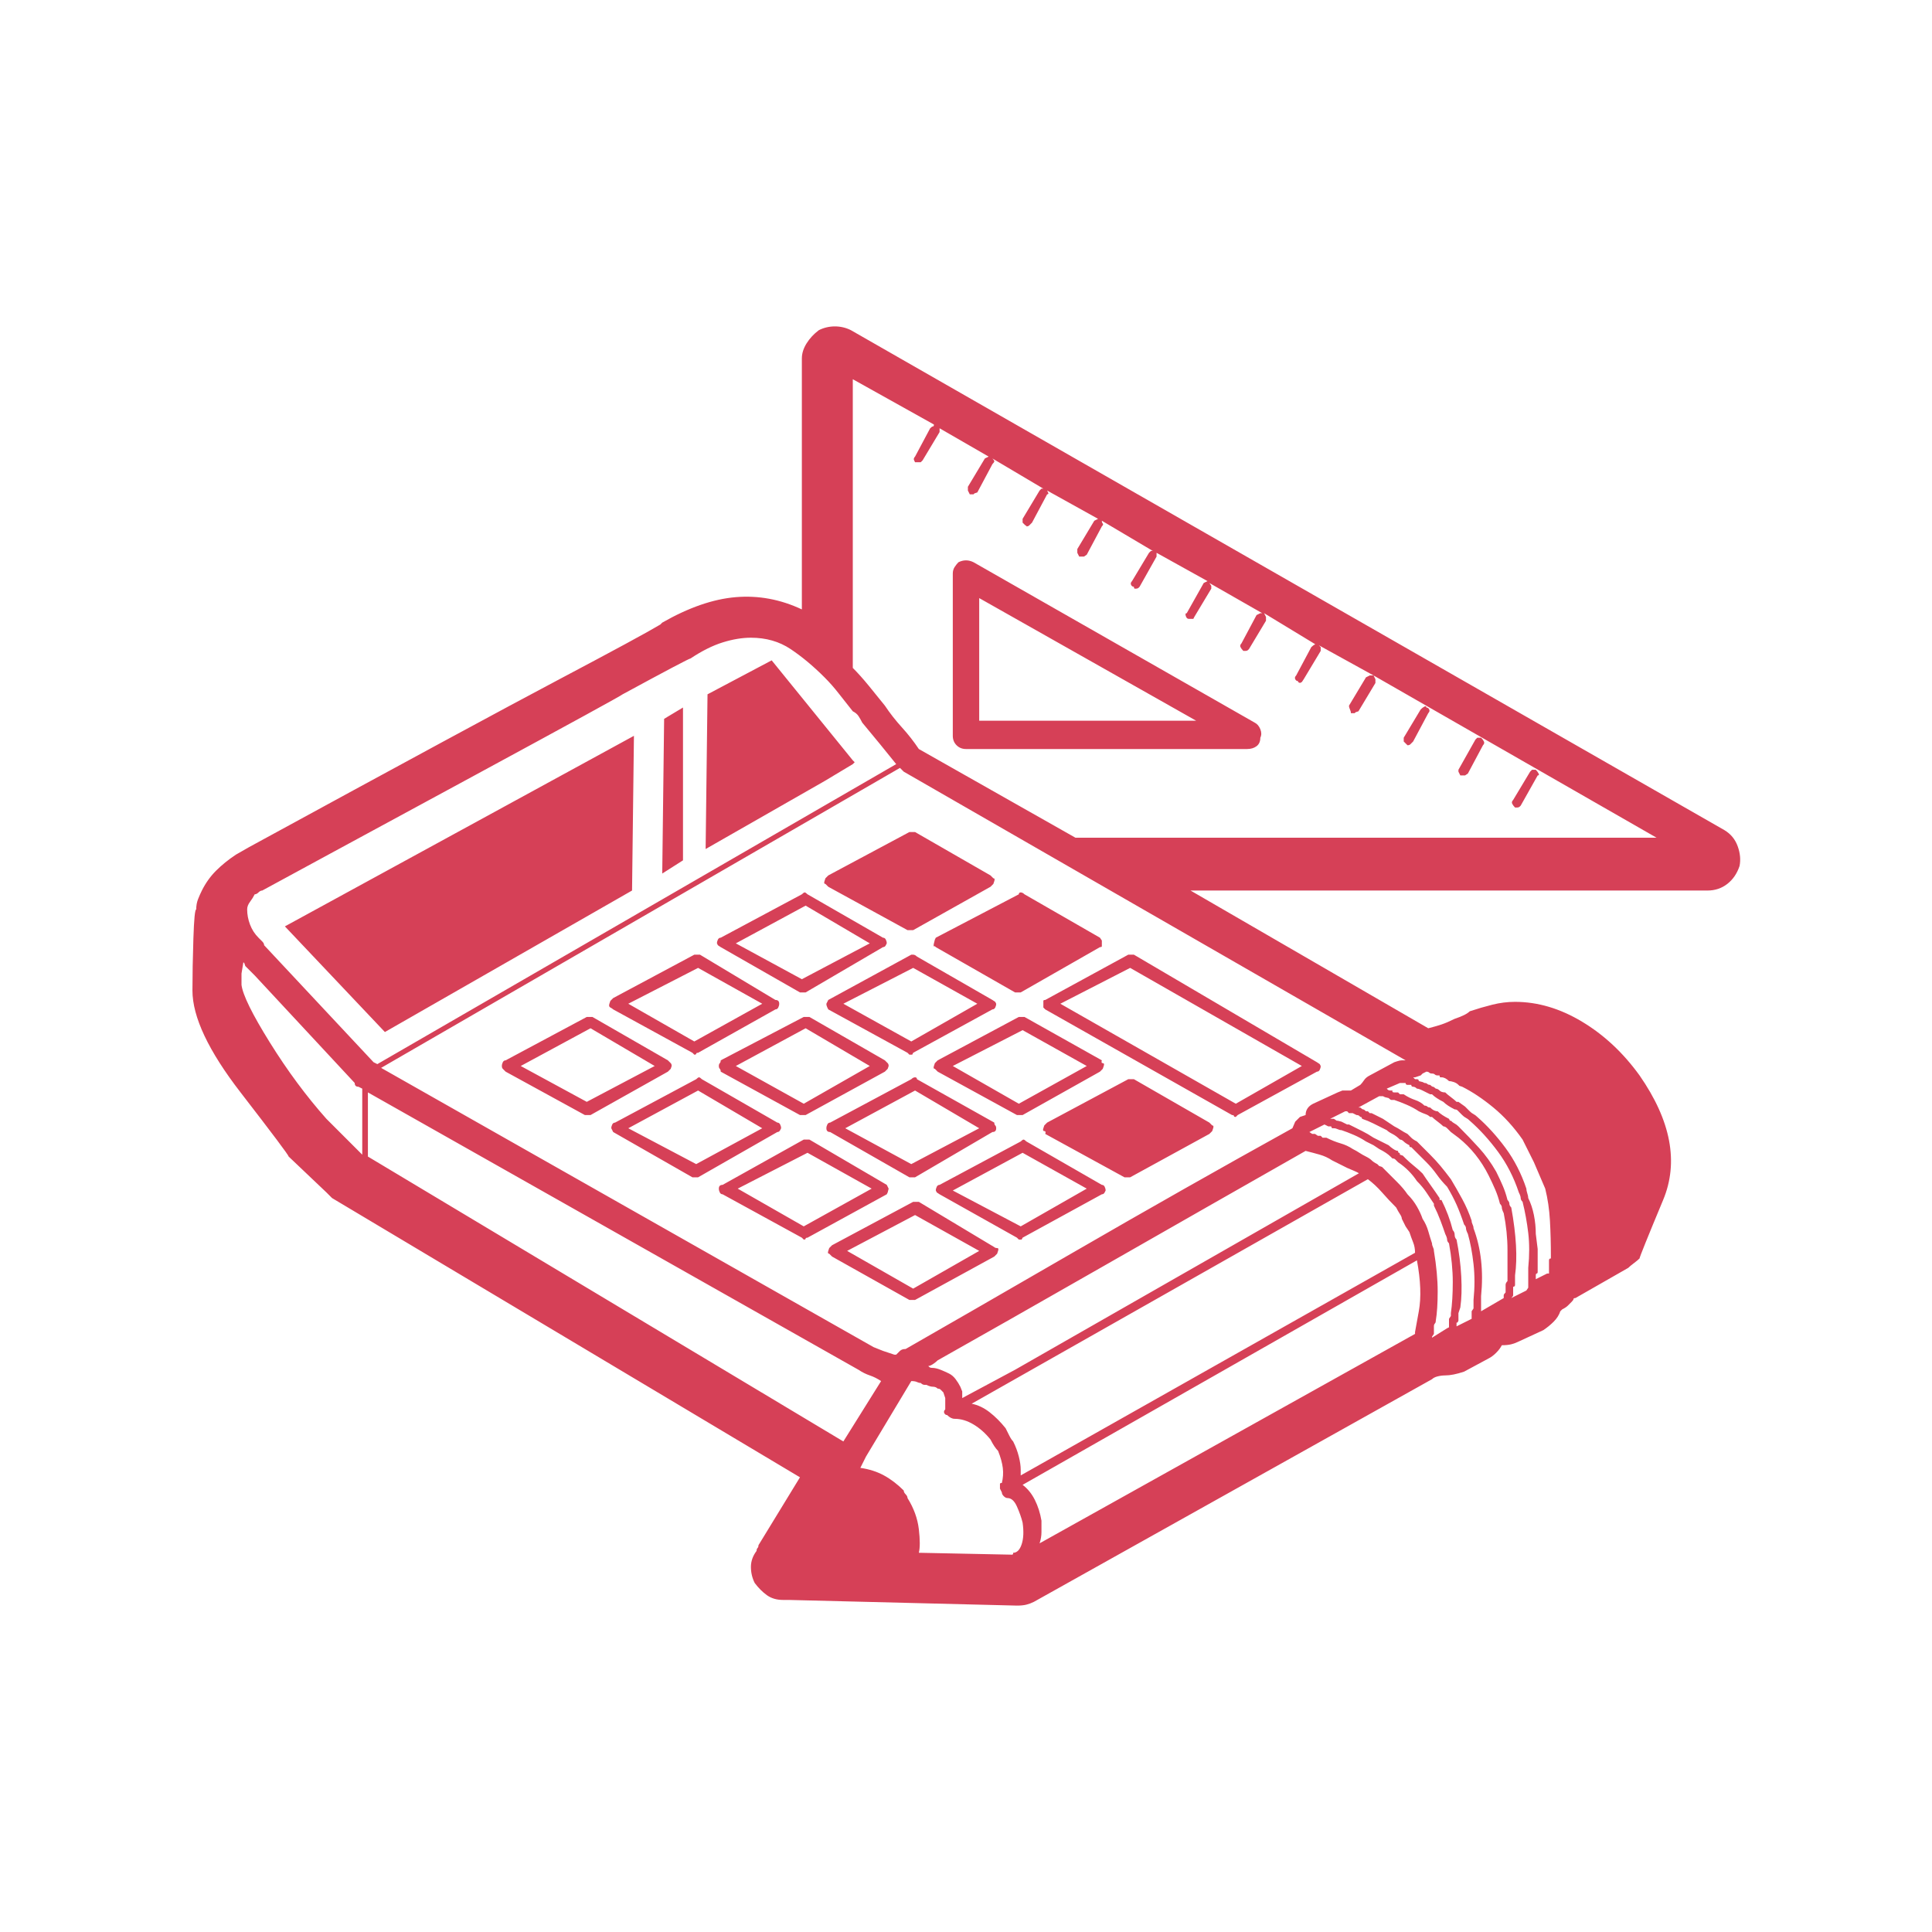
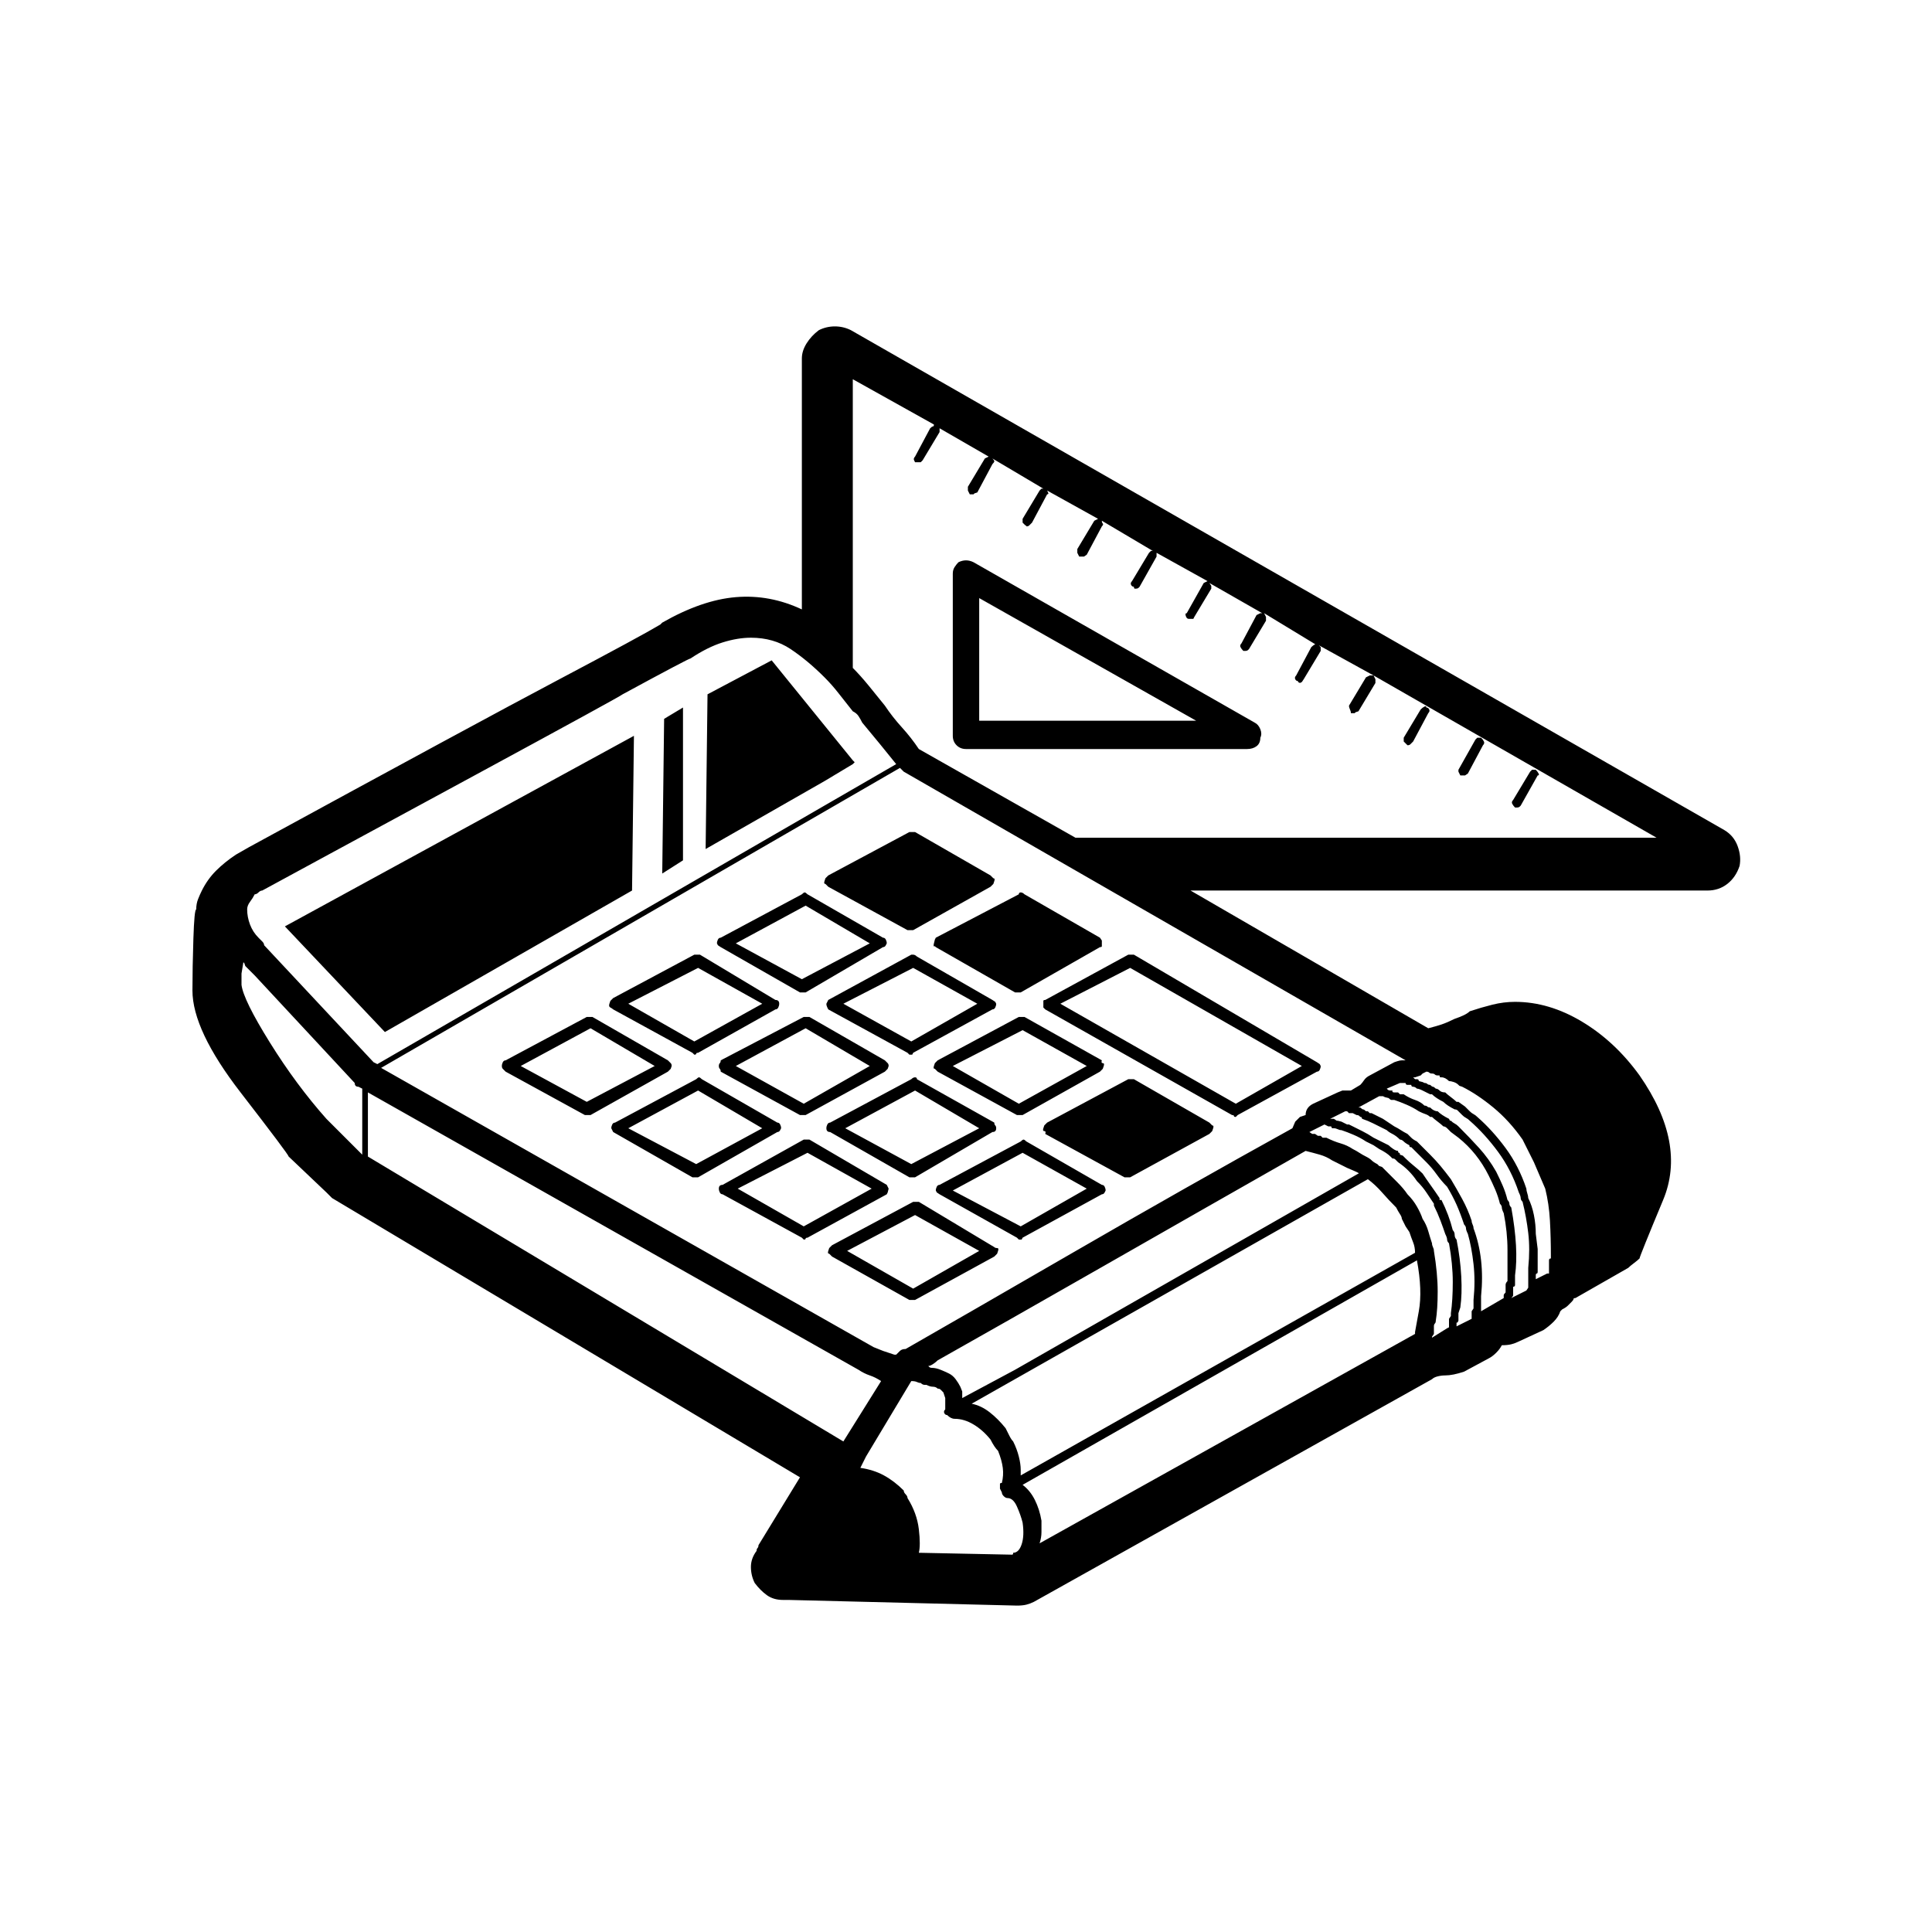
<svg xmlns="http://www.w3.org/2000/svg" version="1.1" viewBox="0 0 1024 1024">
  <g transform="matrix(1 0 0 -1 0 960)">
-     <path fill="#d64057" d="M665 577l-149 85q-2 1 -4 1t-4 -1q-1 -1 -2 -2.5t-1 -3.5v-86q0 -3 2 -5t5 -2h149q3 0 5 1.5t2 4.5q1 2 0 4.5t-3 3.5zM519 578v65l115 -65h-115zM914 520l-463 265q-4 2 -8.5 2t-8.5 -2q-4 -3 -6.5 -7t-2.5 -8v-133q-17 8 -35 6.5t-39 -13.5l-0.5 -0.5l-0.5 -0.5 q-10 -6 -53.5 -29t-164.5 -89l-7 -4q-6 -4 -10.5 -8.5t-7.5 -10.5q-1 -2 -2 -4.5t-1 -5.5q-1 0 -1.5 -15.5t-0.5 -27.5q0 -21 25.5 -54t25.5 -34l20 -19l1.5 -1.5l1.5 -1.5l248 -148l-22 -36q0 -1 -0.5 -1.5t-0.5 -1.5v0q-3 -4 -3 -8.5t2 -8.5q3 -4 6.5 -6.5t8.5 -2.5v0h2h1 l121 -3q3 0 5 0.5t4 1.5l211 118q1 1 3 1.5t4 0.5t4.5 0.5t5.5 1.5l13 7q2 1 4 3t3 4q3 0 5 0.5t4 1.5l13 6q3 2 5.5 4.5t3.5 5.5l1 1q2 1 3 2l2 2v0v0q1 1 1 1.5t1 0.5l28 16q1 1 3 2.5t3 2.5q0 1 12.5 31t-12.5 66q-13 18 -30.5 28.5t-35.5 10.5q-6 0 -12 -1.5t-12 -3.5 q-1 -1 -3 -2t-5 -2q-4 -2 -7 -3t-7 -2v0v0l-126 73h274q6 0 10.5 3.5t6.5 9.5q1 5 -1 10.5t-7 8.5v0zM135 486q1 0 2 1t2 1l35 19t77.5 42t78.5 43q35 19 36 19q9 6 17 8.5t15 2.5q12 0 21 -6t18 -15q4 -4 7.5 -8.5t7.5 -9.5q2 -1 3 -2.5t2 -3.5q5 -6 9.5 -11.5t8.5 -10.5 l-275 -159l-2 1l-58 62q0 1 -1 2l-2 2q-3 3 -4.5 7t-1.5 8q0 2 1.5 4t2.5 4v0zM192 348v0l-19 19q-16 18 -30 40.5t-15 30.5v0v0v6t1 6l0.5 -0.5t0.5 -1.5l5 -5l53 -57q0 -1 0.5 -1.5t1.5 -0.5l2 -1v-35v0zM195 347v34l260 -147q3 -2 6 -3t6 -3l-20 -32l-252 151v0zM537 137 q0 -1 -0.5 -1h-0.5l-49 1q1 4 0 12.5t-6 16.5q0 1 -1 2t-1 2q-5 5 -10.5 8t-12.5 4l3 6l24 40q2 0 3 -0.5t2 -0.5q1 -1 2 -1h1q2 -1 3.5 -1t2.5 -1q1 0 1.5 -0.5l1.5 -1.5t1 -3v-6q-1 -1 -0.5 -2t1.5 -1q1 -1 2 -1.5t2 -0.5q5 0 10 -3t9 -8q1 -2 2 -3.5t2 -2.5q2 -5 2.5 -9 t-0.5 -8q-1 0 -1 -0.5v-0.5v-2t1 -2q0 -1 1 -2t2 -1q3 0 5 -4.5t3 -8.5q1 -7 -0.5 -11.5t-4.5 -4.5v0zM537 196q-1 1 -2 3l-2 4q-4 5 -8.5 8.5t-9.5 4.5l210 119q4 -3 7.5 -7t7.5 -8q1 -2 2 -3.5t1 -2.5l2 -4t2 -3q1 -3 2 -5.5t1 -5.5l-209 -118v1v2q0 3 -1 7t-3 8v0z M538 234l-28 -15v3.5t-1 2.5q-1 2 -2.5 4t-3.5 3t-4.5 2t-4.5 1q-1 0 -1.5 0.5l-0.5 0.5q1 0 2.5 1t2.5 2q32 18 88 50t107 61q4 -1 7.5 -2t6.5 -3l4 -2l4 -2t3.5 -1.5t2.5 -1.5l-182 -104v0zM750 254v0v-1l-199 -111q1 3 1 6v6q-1 6 -3.5 11t-6.5 8l209 119q3 -16 1 -27 l-2 -11v0zM769 264v-1.5t-1 -1.5v-0.5v-0.5v-0.5v-1.5v-1.5t-1 -0.5l-8 -5v0.5t1 1.5v2v1v1v0q0 1 0.5 1.5t0.5 1.5q1 6 1 15.5t-2 21.5q0 1 -0.5 2t-0.5 2q-1 3 -2 6.5t-3 6.5q-1 3 -3 6.5t-5 6.5q-2 3 -5.5 6.5l-6.5 6.5l-1.5 1.5t-1.5 0.5l-0.5 0.5l-0.5 0.5q-2 1 -3 2 t-3 2t-3.5 2t-3.5 2q-3 2 -6.5 3t-7.5 3h-0.5h-1.5l-0.5 0.5l-0.5 0.5h-1.5t-1.5 1h-1.5t-1.5 1l8 4l1 -0.5l1 -0.5h1.5t0.5 -1h0.5h0.5q1 0 2 -0.5t2 -0.5q3 -1 6.5 -2.5t6.5 -3.5l4 -2t3 -2q2 -1 3.5 -2t2.5 -2l0.5 -0.5l0.5 -0.5q1 0 1.5 -0.5l1.5 -1.5q3 -2 5.5 -4.5 t4.5 -5.5q3 -3 5 -6l4 -6v-1v0q2 -4 3.5 -8t2.5 -7q1 -2 1 -3t1 -2q2 -11 2 -20.5t-1 -16.5v0zM781 271v-1.5v-1.5v0v0v-1.5t-1 -1.5v-0.5v-1.5v0v-1v-0.5v-0.5l-8 -4v0.5v0.5v0v1h0.5t0.5 1v0.5v0.5v1.5v1.5t0.5 1.5t0.5 1.5q1 7 0.5 16.5t-2.5 19.5q-1 1 -1 2.5t-1 2.5 q-1 4 -2.5 8t-3.5 8h-1v1q-2 3 -4.5 6.5t-4.5 6.5q-2 2 -4.5 4t-4.5 4l-1.5 1.5t-1.5 0.5q0 1 -0.5 1t-0.5 1q-1 0 -2.5 1t-2.5 2l-4 2l-4 2q-3 2 -6 3.5l-7 3.5h-1t-2 1l-1 0.5t-2 0.5v0v0h-0.5t-1.5 1v0v0h-1h-1l8 4v0h1v0l1 -1h0.5h1.5l1 -0.5l1 -0.5q1 0 1.5 -0.5 l0.5 -0.5h0.5t0.5 -1q3 -1 6 -2.5l7 -3.5q1 -1 3 -2t4 -3q1 0 2 -1t3 -2q0 -1 0.5 -1h0.5l1.5 -1.5l0.5 -0.5l3.5 -3.5l2.5 -2.5q3 -3 5.5 -6.5t5.5 -6.5q3 -5 5 -9.5t4 -10.5q1 -1 1 -2t1 -3q2 -7 3 -16t0 -19v0zM799 281q-1 -1 -1 -2v-1v-1v-1v-0.5v-0.5q-1 -1 -1 -1.5 v-1.5l-12 -7v1.5v1.5v1v1v1v0v1.5v0.5q1 10 0 19t-4 17q0 1 -0.5 2t-0.5 2q-2 6 -5 11.5t-6 10.5q-3 4 -5.5 7t-5.5 6l-2 2l-2 2l-0.5 0.5l-1.5 1.5l-0.5 0.5l-0.5 0.5q-2 1 -3 2l-2 2q-2 1 -3.5 2t-3.5 2l-6 4t-6 3h-0.5h-0.5l-1 1h-1q-1 1 -1.5 1t-1.5 1h-0.5h-0.5l11 6h1 h1l1 -0.5t2 -0.5v0v0q1 -1 1.5 -1h1.5q3 -1 6.5 -2.5t6.5 -3.5q2 -1 3.5 -1.5t2.5 -1.5h0.5h0.5q1 -1 3 -2.5t3 -2.5v0v0q1 0 2 -1l2 -2t2 -1.5t2 -1.5q5 -4 9 -9t7 -11q2 -4 3.5 -7.5t2.5 -7.5q1 -1 1 -2t1 -3q2 -10 2 -19.5v-16.5v0zM750 389l3 1l1 1l2 1v0v0v0 q1 0 1.5 -0.5t1.5 -0.5t1.5 -0.5t1.5 -0.5v0h1v0v0q0 -1 0.5 -1h0.5q1 0 2 -0.5t2 -1.5v0v0q1 0 2.5 -0.5t2.5 -1.5l0.5 -0.5t1.5 -0.5q8 -4 16.5 -11t15.5 -17l6 -12t6 -14q2 -8 2.5 -17t0.5 -19v-0.5v-0.5q-1 0 -1 -1v-1v-1.5v-1.5v-1v-1v0v-1v0h-1l-6 -3v1v1q0 1 0.5 1 t0.5 1v0.5v0.5v0v0v1.5v1.5v8t-1 8q0 5 -1 10t-3 9q0 1 -0.5 2.5t-0.5 2.5q-4 12 -11 21.5t-15 16.5q-1 1 -2 1.5t-2 1.5l-2.5 2.5t-3.5 2.5v0h-1q-1 1 -3 2.5t-3 2.5q-2 0 -3 1t-2 1q-1 1 -1.5 1t-1.5 1q-1 0 -1.5 0.5t-1.5 0.5v0v0l-1 0.5t-2 0.5q0 1 -1 1h-1l-0.5 0.5 l-0.5 0.5h1v0zM751 383v0v0q1 0 3 -1l4 -2v0h1q1 -1 2.5 -2t3.5 -2q1 -1 2.5 -2t3.5 -2q1 0 1.5 -0.5l0.5 -0.5l1.5 -1.5l0.5 -0.5q1 -1 2 -1.5t2 -1.5q8 -7 15 -16.5t11 -21.5q1 -2 1 -3t1 -2q2 -8 3 -16.5t0 -18.5v0v0v-2v-1v-1v0v0v0v-1v-1v-1.5v-1.5v0v0v-1.5t-1 -1.5 l-8 -4q1 1 1 1.5v1.5v0v0v0v0v1.5v1.5q1 0 1 1v1v2v2q1 7 0.5 16t-2.5 20q-1 1 -1 2t-1 2q-1 4 -2.5 7.5t-3.5 7.5q-4 7 -9 12.5t-11 11.5v0v0q-1 1 -2 1.5t-2 1.5h-0.5t-0.5 1q-2 1 -3.5 2t-2.5 2q-1 0 -2 0.5t-2 1.5q-1 0 -1.5 0.5t-1.5 0.5q-2 2 -5 3t-6 3h-2t-1 1h-1.5 h-0.5q-1 0 -1 0.5v0.5h-1v0q-1 0 -1.5 0.5l-0.5 0.5l7 3h1.5h0.5h0.5h0.5q0 -1 1 -1h2q0 -1 1 -1t2 -1v0zM745 398h-1h-1q-1 0 -2.5 -0.5l-1.5 -0.5l-13 -7q-2 -1 -3 -2.5t-2 -2.5l-5 -3v0v0h-1.5h-1.5h-1.5t-2.5 -1l-13 -6q-2 -1 -3 -2.5t-1 -3.5l-3 -1l-2.5 -2.5 t-1.5 -3.5q-56 -31 -116.5 -66t-88.5 -51v0q-2 0 -3 -1l-2 -2h-1v0l-6 2t-5 2l-261 148l275 159v0v0l1.5 -1.5l0.5 -0.5l266 -153v0zM570 516l-83 47q-4 6 -9 11.5t-9 11.5q-4 5 -8.5 10.5t-8.5 9.5v153l43 -24q0 -1 -0.5 -1t-1.5 -1l-8 -15q-1 -1 -0.5 -2l0.5 -1h1h1h1t1 1 l9 15v1.5v0.5l26 -15l-1 -0.5l-1 -0.5l-9 -15v-2t1 -2h1h1l0.5 0.5t1.5 0.5l8 15q1 1 1 1.5t-1 1.5l27 -16h-1t-1 -1l-9 -15v-2t1 -1t1 -0.5v-0.5q1 0 1.5 0.5l1.5 1.5l8 15q1 0 0.5 1l-0.5 1l27 -15l-1 -0.5l-1 -0.5l-9 -15v-2t1 -2h0.5h0.5h1.5t1.5 1l8 15q1 1 0.5 1.5 t-0.5 1.5l27 -16h-1t-1 -1l-9 -15q-1 -1 -0.5 -2t1.5 -1q0 -1 0.5 -1h0.5q1 0 1.5 0.5l0.5 0.5l9 16v1v1l27 -15l-1 -0.5l-1 -0.5l-9 -16q-1 0 -0.5 -1.5t1.5 -1.5h0.5h0.5h1.5t0.5 1l9 15v1.5t-1 1.5l28 -16h-1t-2 -1l-8 -15q-1 -1 -0.5 -2t1.5 -2h0.5h0.5q1 0 1.5 0.5 l0.5 0.5l9 15v2t-1 2l28 -17q0 1 -1 0.5t-2 -1.5l-8 -15q-1 -1 -0.5 -2t1.5 -1v-0.5t1 -0.5l1 0.5t1 1.5l9 15v2t-1 1l29 -16h-2t-2 -1l-9 -15q0 -1 0.5 -2t0.5 -2h1h1l0.5 0.5t1.5 0.5l9 15v2t-1 2l150 -86h-308v0zM356 395q0 1 -0.5 1.5l-1.5 1.5l-40 23h-1h-2l-43 -23 q-1 0 -1.5 -1t-0.5 -2t0.5 -1.5l1.5 -1.5l42 -23h0.5h0.5h1h1l41 23l1.5 1.5t0.5 1.5zM311 376l-35 19l37 20l34 -20zM325 425l42 -23l0.5 -0.5l0.5 -0.5q1 0 1 0.5t1 0.5l41 23q1 0 1.5 1t0.5 2t-0.5 1.5t-1.5 0.5l-40 24h-1h-2l-43 -23l-1.5 -1.5t-0.5 -1.5t0.5 -2t1.5 -1 v0zM370 447l34 -19l-36 -20l-35 20zM382 458l42 -24h0.5h0.5h0.5h1.5l41 24q1 0 1.5 1l0.5 1q0 1 -0.5 2t-1.5 1l-40 23q-1 1 -1.5 1t-1.5 -1l-43 -23q-1 0 -1.5 -1t-0.5 -2l0.5 -1t1.5 -1v0zM427 480l34 -20l-36 -19l-35 19l37 20v0zM439 490l42 -23h0.5h0.5h0.5h1.5l41 23 l1.5 1.5t0.5 1.5t-0.5 1.5l-1.5 1.5l-40 23h-1.5h-1.5l-43 -23l-1.5 -1.5t-0.5 -1.5t0.5 -1.5l1.5 -1.5v0zM414 362q0 1 -0.5 2t-1.5 1l-40 23q-1 1 -1.5 1t-1.5 -1l-43 -23q-1 0 -1.5 -1t-0.5 -2l0.5 -1l0.5 -1l42 -24h1h1h0.5h0.5l42 24q1 0 1.5 1l0.5 1v0zM369 343 l-36 19l37 20l34 -20zM471 395q0 1 -0.5 1.5l-1.5 1.5l-40 23h-2h-1l-44 -23q0 -1 -0.5 -1.5t-0.5 -1.5t0.5 -1.5t0.5 -1.5l42 -23h1h1h0.5h0.5l42 23l1.5 1.5t0.5 1.5zM426 375l-36 20l37 20l34 -20l-35 -20v0zM486 453q-1 1 -2 1h-1l-44 -24l-0.5 -1l-0.5 -1q0 -1 0.5 -2 l0.5 -1l42 -23l1 -1h1h0.5t0.5 1l42 23q1 0 1.5 1t0.5 2l-0.5 1t-1.5 1l-40 23v0zM483 408l-36 20l37 19l34 -19l-35 -20v0zM540 486l-44 -23l-0.5 -1t-0.5 -2t0.5 -1.5l0.5 -0.5l42 -24h0.5h1.5h0.5h0.5l42 24q1 0 1 0.5v1.5v1.5t-1 1.5l-40 23q-1 1 -2 1t-1 -1v0zM471 330 l-0.5 1l-0.5 1l-41 24h-1h-2l-43 -24q-1 0 -1.5 -0.5t-0.5 -1.5t0.5 -2t1.5 -1l42 -23l0.5 -0.5l0.5 -0.5q1 0 1 0.5t1 0.5l42 23l0.5 1t0.5 2v0zM426 310l-35 20l37 19l34 -19zM440 360l42 -24h0.5h0.5h1h1l41 24q1 0 1.5 0.5t0.5 1.5t-0.5 1.5t-0.5 1.5l-41 23q0 1 -1 1 t-2 -1l-43 -23q-1 0 -1.5 -1t-0.5 -2t0.5 -1.5t1.5 -0.5v0zM485 382l34 -20l-36 -19l-35 19l37 20v0zM540 369h1h1l41 23l1.5 1.5t0.5 1.5t-0.5 1.5t-0.5 1.5l-41 23h-1h-2l-43 -23l-1.5 -1.5t-0.5 -1.5t0.5 -1.5l1.5 -1.5l42 -23h0.5h0.5v0zM542 414l34 -19l-36 -20l-35 20 zM487 323h-1.5h-1.5l-43 -23l-1.5 -1.5t-0.5 -1.5t0.5 -1.5l1.5 -1.5l41 -23h1h1h0.5h0.5l42 23l1.5 1.5t0.5 1.5t-0.5 1.5t-1.5 0.5l-40 24v0zM484 277l-35 20l36 19l34 -19l-35 -20v0zM544 355q-1 1 -1.5 1t-1.5 -1l-43 -23q-1 0 -1.5 -1t-0.5 -2l0.5 -1t1.5 -1l41 -23 l1 -1h1h0.5t0.5 1l42 23q1 0 1.5 1l0.5 1q0 1 -0.5 2t-1.5 1l-40 23v0zM541 310l-36 19l37 20l34 -19zM601 388h-1.5h-1.5l-43 -23l-1.5 -1.5t-0.5 -1.5t0.5 -1.5t0.5 -1.5l42 -23h1h1h0.5h0.5l42 23l1.5 1.5t0.5 1.5t-0.5 1.5l-1.5 1.5l-40 23v0zM553 428v-2t1 -1l99 -56 q1 0 1 -0.5t1 -0.5l0.5 0.5l0.5 0.5l42 23q1 0 1.5 1t0.5 2l-0.5 1t-1.5 1l-97 57h-2h-1l-44 -24q-1 0 -1 -0.5v-1.5zM599 447l91 -52l-35 -20l-93 53l37 19v0zM362 585l-10 -6l-1 -82l11 7v81zM335 488l1 82l-185 -101l53 -56zM452 555l1 1l-1 1l-43 53l-34 -18l-1 -82 l63 36zM746 565q1 0 1.5 0.5l1.5 1.5l8 15q1 1 0.5 2t-1.5 1q0 1 -1 0.5t-2 -1.5l-9 -15v-2t1 -1l1 -1v0v0zM775 549h1.5t1.5 1l8 15q1 1 0.5 2t-1.5 2h-2t-1 -1l-9 -16v-1t1 -2h0.5h0.5zM804 532q1 0 1.5 0.5l0.5 0.5l9 16q1 0 0.5 1t-1.5 2h-2t-1 -1l-9 -15q-1 -1 -0.5 -2 t1.5 -2h0.5h0.5v0z" />
+     <path fill="currentColor" d="M665 577l-149 85q-2 1 -4 1t-4 -1q-1 -1 -2 -2.5t-1 -3.5v-86q0 -3 2 -5t5 -2h149q3 0 5 1.5t2 4.5q1 2 0 4.5t-3 3.5zM519 578v65l115 -65h-115zM914 520l-463 265q-4 2 -8.5 2t-8.5 -2q-4 -3 -6.5 -7t-2.5 -8v-133q-17 8 -35 6.5t-39 -13.5l-0.5 -0.5l-0.5 -0.5 q-10 -6 -53.5 -29t-164.5 -89l-7 -4q-6 -4 -10.5 -8.5t-7.5 -10.5q-1 -2 -2 -4.5t-1 -5.5q-1 0 -1.5 -15.5t-0.5 -27.5q0 -21 25.5 -54t25.5 -34l20 -19l1.5 -1.5l1.5 -1.5l248 -148l-22 -36q0 -1 -0.5 -1.5t-0.5 -1.5v0q-3 -4 -3 -8.5t2 -8.5q3 -4 6.5 -6.5t8.5 -2.5v0h2h1 l121 -3q3 0 5 0.5t4 1.5l211 118q1 1 3 1.5t4 0.5t4.5 0.5t5.5 1.5l13 7q2 1 4 3t3 4q3 0 5 0.5t4 1.5l13 6q3 2 5.5 4.5t3.5 5.5l1 1q2 1 3 2l2 2v0v0q1 1 1 1.5t1 0.5l28 16q1 1 3 2.5t3 2.5q0 1 12.5 31t-12.5 66q-13 18 -30.5 28.5t-35.5 10.5q-6 0 -12 -1.5t-12 -3.5 q-1 -1 -3 -2t-5 -2q-4 -2 -7 -3t-7 -2v0v0l-126 73h274q6 0 10.5 3.5t6.5 9.5q1 5 -1 10.5t-7 8.5v0zM135 486q1 0 2 1t2 1l35 19t77.5 42t78.5 43q35 19 36 19q9 6 17 8.5t15 2.5q12 0 21 -6t18 -15q4 -4 7.5 -8.5t7.5 -9.5q2 -1 3 -2.5t2 -3.5q5 -6 9.5 -11.5t8.5 -10.5 l-275 -159l-2 1l-58 62q0 1 -1 2l-2 2q-3 3 -4.5 7t-1.5 8q0 2 1.5 4t2.5 4v0zM192 348v0l-19 19q-16 18 -30 40.5t-15 30.5v0v0v6t1 6l0.5 -0.5t0.5 -1.5l5 -5l53 -57q0 -1 0.5 -1.5t1.5 -0.5l2 -1v-35v0zM195 347v34l260 -147q3 -2 6 -3t6 -3l-20 -32l-252 151v0zM537 137 q0 -1 -0.5 -1h-0.5l-49 1q1 4 0 12.5t-6 16.5q0 1 -1 2t-1 2q-5 5 -10.5 8t-12.5 4l3 6l24 40q2 0 3 -0.5t2 -0.5q1 -1 2 -1h1q2 -1 3.5 -1t2.5 -1q1 0 1.5 -0.5l1.5 -1.5t1 -3v-6q-1 -1 -0.5 -2t1.5 -1q1 -1 2 -1.5t2 -0.5q5 0 10 -3t9 -8q1 -2 2 -3.5t2 -2.5q2 -5 2.5 -9 t-0.5 -8q-1 0 -1 -0.5v-0.5v-2t1 -2q0 -1 1 -2t2 -1q3 0 5 -4.5t3 -8.5q1 -7 -0.5 -11.5t-4.5 -4.5v0zM537 196q-1 1 -2 3l-2 4q-4 5 -8.5 8.5t-9.5 4.5l210 119q4 -3 7.5 -7t7.5 -8q1 -2 2 -3.5t1 -2.5l2 -4t2 -3q1 -3 2 -5.5t1 -5.5l-209 -118v1v2q0 3 -1 7t-3 8v0z M538 234l-28 -15v3.5t-1 2.5q-1 2 -2.5 4t-3.5 3t-4.5 2t-4.5 1q-1 0 -1.5 0.5l-0.5 0.5q1 0 2.5 1t2.5 2q32 18 88 50t107 61q4 -1 7.5 -2t6.5 -3l4 -2l4 -2t3.5 -1.5t2.5 -1.5l-182 -104v0zM750 254v0v-1l-199 -111q1 3 1 6v6q-1 6 -3.5 11t-6.5 8l209 119q3 -16 1 -27 l-2 -11v0zM769 264v-1.5t-1 -1.5v-0.5v-0.5v-0.5v-1.5v-1.5t-1 -0.5l-8 -5v0.5t1 1.5v2v1v1v0q0 1 0.5 1.5t0.5 1.5q1 6 1 15.5t-2 21.5q0 1 -0.5 2t-0.5 2q-1 3 -2 6.5t-3 6.5q-1 3 -3 6.5t-5 6.5q-2 3 -5.5 6.5l-6.5 6.5l-1.5 1.5t-1.5 0.5l-0.5 0.5l-0.5 0.5q-2 1 -3 2 t-3 2t-3.5 2t-3.5 2q-3 2 -6.5 3t-7.5 3h-0.5h-1.5l-0.5 0.5l-0.5 0.5h-1.5t-1.5 1h-1.5t-1.5 1l8 4l1 -0.5l1 -0.5h1.5t0.5 -1h0.5h0.5q1 0 2 -0.5t2 -0.5q3 -1 6.5 -2.5t6.5 -3.5l4 -2t3 -2q2 -1 3.5 -2t2.5 -2l0.5 -0.5l0.5 -0.5q1 0 1.5 -0.5l1.5 -1.5q3 -2 5.5 -4.5 t4.5 -5.5q3 -3 5 -6l4 -6v-1v0q2 -4 3.5 -8t2.5 -7q1 -2 1 -3t1 -2q2 -11 2 -20.5t-1 -16.5v0zM781 271v-1.5v-1.5v0v0v-1.5t-1 -1.5v-0.5v-1.5v0v-1v-0.5v-0.5l-8 -4v0.5v0.5v0v1h0.5t0.5 1v0.5v0.5v1.5v1.5t0.5 1.5t0.5 1.5q1 7 0.5 16.5t-2.5 19.5q-1 1 -1 2.5t-1 2.5 q-1 4 -2.5 8t-3.5 8h-1v1q-2 3 -4.5 6.5t-4.5 6.5q-2 2 -4.5 4t-4.5 4l-1.5 1.5t-1.5 0.5q0 1 -0.5 1t-0.5 1q-1 0 -2.5 1t-2.5 2l-4 2l-4 2q-3 2 -6 3.5l-7 3.5h-1t-2 1l-1 0.5t-2 0.5v0v0h-0.5t-1.5 1v0v0h-1h-1l8 4v0h1v0l1 -1h0.5h1.5l1 -0.5l1 -0.5q1 0 1.5 -0.5 l0.5 -0.5h0.5t0.5 -1q3 -1 6 -2.5l7 -3.5q1 -1 3 -2t4 -3q1 0 2 -1t3 -2q0 -1 0.5 -1h0.5l1.5 -1.5l0.5 -0.5l3.5 -3.5l2.5 -2.5q3 -3 5.5 -6.5t5.5 -6.5q3 -5 5 -9.5t4 -10.5q1 -1 1 -2t1 -3q2 -7 3 -16t0 -19v0zM799 281q-1 -1 -1 -2v-1v-1v-1v-0.5v-0.5q-1 -1 -1 -1.5 v-1.5l-12 -7v1.5v1.5v1v1v1v0v1.5v0.5q1 10 0 19t-4 17q0 1 -0.5 2t-0.5 2q-2 6 -5 11.5t-6 10.5q-3 4 -5.5 7t-5.5 6l-2 2l-2 2l-0.5 0.5l-1.5 1.5l-0.5 0.5l-0.5 0.5q-2 1 -3 2l-2 2q-2 1 -3.5 2t-3.5 2l-6 4t-6 3h-0.5h-0.5l-1 1h-1q-1 1 -1.5 1t-1.5 1h-0.5h-0.5l11 6h1 h1l1 -0.5t2 -0.5v0v0q1 -1 1.5 -1h1.5q3 -1 6.5 -2.5t6.5 -3.5q2 -1 3.5 -1.5t2.5 -1.5h0.5h0.5q1 -1 3 -2.5t3 -2.5v0v0q1 0 2 -1l2 -2t2 -1.5t2 -1.5q5 -4 9 -9t7 -11q2 -4 3.5 -7.5t2.5 -7.5q1 -1 1 -2t1 -3q2 -10 2 -19.5v-16.5v0zM750 389l3 1l1 1l2 1v0v0v0 q1 0 1.5 -0.5t1.5 -0.5t1.5 -0.5t1.5 -0.5v0h1v0v0q0 -1 0.5 -1h0.5q1 0 2 -0.5t2 -1.5v0v0q1 0 2.5 -0.5t2.5 -1.5l0.5 -0.5t1.5 -0.5q8 -4 16.5 -11t15.5 -17l6 -12t6 -14q2 -8 2.5 -17t0.5 -19v-0.5v-0.5q-1 0 -1 -1v-1v-1.5v-1.5v-1v-1v0v-1v0h-1l-6 -3v1v1q0 1 0.5 1 t0.5 1v0.5v0.5v0v0v1.5v1.5v8t-1 8q0 5 -1 10t-3 9q0 1 -0.5 2.5t-0.5 2.5q-4 12 -11 21.5t-15 16.5q-1 1 -2 1.5t-2 1.5l-2.5 2.5t-3.5 2.5v0h-1q-1 1 -3 2.5t-3 2.5q-2 0 -3 1t-2 1q-1 1 -1.5 1t-1.5 1q-1 0 -1.5 0.5t-1.5 0.5v0v0l-1 0.5t-2 0.5q0 1 -1 1h-1l-0.5 0.5 l-0.5 0.5h1v0zM751 383v0v0q1 0 3 -1l4 -2v0h1q1 -1 2.5 -2t3.5 -2q1 -1 2.5 -2t3.5 -2q1 0 1.5 -0.5l0.5 -0.5l1.5 -1.5l0.5 -0.5q1 -1 2 -1.5t2 -1.5q8 -7 15 -16.5t11 -21.5q1 -2 1 -3t1 -2q2 -8 3 -16.5t0 -18.5v0v0v-2v-1v-1v0v0v0v-1v-1v-1.5v-1.5v0v0v-1.5t-1 -1.5 l-8 -4q1 1 1 1.5v1.5v0v0v0v0v1.5v1.5q1 0 1 1v1v2v2q1 7 0.5 16t-2.5 20q-1 1 -1 2t-1 2q-1 4 -2.5 7.5t-3.5 7.5q-4 7 -9 12.5t-11 11.5v0v0q-1 1 -2 1.5t-2 1.5h-0.5t-0.5 1q-2 1 -3.5 2t-2.5 2q-1 0 -2 0.5t-2 1.5q-1 0 -1.5 0.5t-1.5 0.5q-2 2 -5 3t-6 3h-2t-1 1h-1.5 h-0.5q-1 0 -1 0.5v0.5h-1v0q-1 0 -1.5 0.5l-0.5 0.5l7 3h1.5h0.5h0.5h0.5q0 -1 1 -1h2q0 -1 1 -1t2 -1v0zM745 398h-1h-1q-1 0 -2.5 -0.5l-1.5 -0.5l-13 -7q-2 -1 -3 -2.5t-2 -2.5l-5 -3v0v0h-1.5h-1.5h-1.5t-2.5 -1l-13 -6q-2 -1 -3 -2.5t-1 -3.5l-3 -1l-2.5 -2.5 t-1.5 -3.5q-56 -31 -116.5 -66t-88.5 -51v0q-2 0 -3 -1l-2 -2h-1v0l-6 2t-5 2l-261 148l275 159v0v0l1.5 -1.5l0.5 -0.5l266 -153v0zM570 516l-83 47q-4 6 -9 11.5t-9 11.5q-4 5 -8.5 10.5t-8.5 9.5v153l43 -24q0 -1 -0.5 -1t-1.5 -1l-8 -15q-1 -1 -0.5 -2l0.5 -1h1h1h1t1 1 l9 15v1.5v0.5l26 -15l-1 -0.5l-1 -0.5l-9 -15v-2t1 -2h1h1l0.5 0.5t1.5 0.5l8 15q1 1 1 1.5t-1 1.5l27 -16h-1t-1 -1l-9 -15v-2t1 -1t1 -0.5v-0.5q1 0 1.5 0.5l1.5 1.5l8 15q1 0 0.5 1l-0.5 1l27 -15l-1 -0.5l-1 -0.5l-9 -15v-2t1 -2h0.5h0.5h1.5t1.5 1l8 15q1 1 0.5 1.5 t-0.5 1.5l27 -16h-1t-1 -1l-9 -15q-1 -1 -0.5 -2t1.5 -1q0 -1 0.5 -1h0.5q1 0 1.5 0.5l0.5 0.5l9 16v1v1l27 -15l-1 -0.5l-1 -0.5l-9 -16q-1 0 -0.5 -1.5t1.5 -1.5h0.5h0.5h1.5t0.5 1l9 15v1.5t-1 1.5l28 -16h-1t-2 -1l-8 -15q-1 -1 -0.5 -2t1.5 -2h0.5h0.5q1 0 1.5 0.5 l0.5 0.5l9 15v2t-1 2l28 -17q0 1 -1 0.5t-2 -1.5l-8 -15q-1 -1 -0.5 -2t1.5 -1v-0.5t1 -0.5l1 0.5t1 1.5l9 15v2t-1 1l29 -16h-2t-2 -1l-9 -15q0 -1 0.5 -2t0.5 -2h1h1l0.5 0.5t1.5 0.5l9 15v2t-1 2l150 -86h-308v0zM356 395q0 1 -0.5 1.5l-1.5 1.5l-40 23h-1h-2l-43 -23 q-1 0 -1.5 -1t-0.5 -2t0.5 -1.5l1.5 -1.5l42 -23h0.5h0.5h1h1l41 23l1.5 1.5t0.5 1.5zM311 376l-35 19l37 20l34 -20zM325 425l42 -23l0.5 -0.5l0.5 -0.5q1 0 1 0.5t1 0.5l41 23q1 0 1.5 1t0.5 2t-0.5 1.5t-1.5 0.5l-40 24h-1h-2l-43 -23l-1.5 -1.5t-0.5 -1.5t0.5 -2t1.5 -1 v0zM370 447l34 -19l-36 -20l-35 20zM382 458l42 -24h0.5h0.5h0.5h1.5l41 24q1 0 1.5 1l0.5 1q0 1 -0.5 2t-1.5 1l-40 23q-1 1 -1.5 1t-1.5 -1l-43 -23q-1 0 -1.5 -1t-0.5 -2l0.5 -1t1.5 -1v0zM427 480l34 -20l-36 -19l-35 19l37 20v0zM439 490l42 -23h0.5h0.5h0.5h1.5l41 23 l1.5 1.5t0.5 1.5t-0.5 1.5l-1.5 1.5l-40 23h-1.5h-1.5l-43 -23l-1.5 -1.5t-0.5 -1.5t0.5 -1.5l1.5 -1.5v0zM414 362q0 1 -0.5 2t-1.5 1l-40 23q-1 1 -1.5 1t-1.5 -1l-43 -23q-1 0 -1.5 -1t-0.5 -2l0.5 -1l0.5 -1l42 -24h1h1h0.5h0.5l42 24q1 0 1.5 1l0.5 1v0zM369 343 l-36 19l37 20l34 -20zM471 395q0 1 -0.5 1.5l-1.5 1.5l-40 23h-2h-1l-44 -23q0 -1 -0.5 -1.5t-0.5 -1.5t0.5 -1.5t0.5 -1.5l42 -23h1h1h0.5h0.5l42 23l1.5 1.5t0.5 1.5zM426 375l-36 20l37 20l34 -20l-35 -20v0zM486 453q-1 1 -2 1h-1l-44 -24l-0.5 -1l-0.5 -1q0 -1 0.5 -2 l0.5 -1l42 -23l1 -1h1h0.5t0.5 1l42 23q1 0 1.5 1t0.5 2l-0.5 1t-1.5 1l-40 23v0zM483 408l-36 20l37 19l34 -19l-35 -20v0zM540 486l-44 -23l-0.5 -1t-0.5 -2t0.5 -1.5l0.5 -0.5l42 -24h0.5h1.5h0.5h0.5l42 24q1 0 1 0.5v1.5v1.5t-1 1.5l-40 23q-1 1 -2 1t-1 -1v0zM471 330 l-0.5 1l-0.5 1l-41 24h-1h-2l-43 -24q-1 0 -1.5 -0.5t-0.5 -1.5t0.5 -2t1.5 -1l42 -23l0.5 -0.5l0.5 -0.5q1 0 1 0.5t1 0.5l42 23l0.5 1t0.5 2v0zM426 310l-35 20l37 19l34 -19zM440 360l42 -24h0.5h0.5h1h1l41 24q1 0 1.5 0.5t0.5 1.5t-0.5 1.5t-0.5 1.5l-41 23q0 1 -1 1 t-2 -1l-43 -23q-1 0 -1.5 -1t-0.5 -2t0.5 -1.5t1.5 -0.5v0zM485 382l34 -20l-36 -19l-35 19l37 20v0zM540 369h1h1l41 23l1.5 1.5t0.5 1.5t-0.5 1.5t-0.5 1.5l-41 23h-1h-2l-43 -23l-1.5 -1.5t-0.5 -1.5t0.5 -1.5l1.5 -1.5l42 -23h0.5h0.5v0zM542 414l34 -19l-36 -20l-35 20 zM487 323h-1.5h-1.5l-43 -23l-1.5 -1.5t-0.5 -1.5t0.5 -1.5l1.5 -1.5l41 -23h1h1h0.5h0.5l42 23l1.5 1.5t0.5 1.5t-0.5 1.5t-1.5 0.5l-40 24v0zM484 277l-35 20l36 19l34 -19l-35 -20v0zM544 355q-1 1 -1.5 1t-1.5 -1l-43 -23q-1 0 -1.5 -1t-0.5 -2l0.5 -1t1.5 -1l41 -23 l1 -1h1h0.5t0.5 1l42 23q1 0 1.5 1l0.5 1q0 1 -0.5 2t-1.5 1l-40 23v0zM541 310l-36 19l37 20l34 -19zM601 388h-1.5h-1.5l-43 -23l-1.5 -1.5t-0.5 -1.5t0.5 -1.5t0.5 -1.5l42 -23h1h1h0.5h0.5l42 23l1.5 1.5t0.5 1.5t-0.5 1.5l-1.5 1.5l-40 23v0zM553 428v-2t1 -1l99 -56 q1 0 1 -0.5t1 -0.5l0.5 0.5l0.5 0.5l42 23q1 0 1.5 1t0.5 2l-0.5 1t-1.5 1l-97 57h-2h-1l-44 -24q-1 0 -1 -0.5v-1.5zM599 447l91 -52l-35 -20l-93 53l37 19v0zM362 585l-10 -6l-1 -82l11 7v81zM335 488l1 82l-185 -101l53 -56zM452 555l1 1l-1 1l-43 53l-34 -18l-1 -82 l63 36zM746 565q1 0 1.5 0.5l1.5 1.5l8 15q1 1 0.5 2t-1.5 1q0 1 -1 0.5t-2 -1.5l-9 -15v-2t1 -1l1 -1v0v0zM775 549h1.5t1.5 1l8 15q1 1 0.5 2t-1.5 2h-2t-1 -1l-9 -16v-1t1 -2h0.5h0.5zM804 532q1 0 1.5 0.5l0.5 0.5l9 16q1 0 0.5 1t-1.5 2h-2t-1 -1l-9 -15q-1 -1 -0.5 -2 t1.5 -2h0.5h0.5v0z" />
  </g>
</svg>
